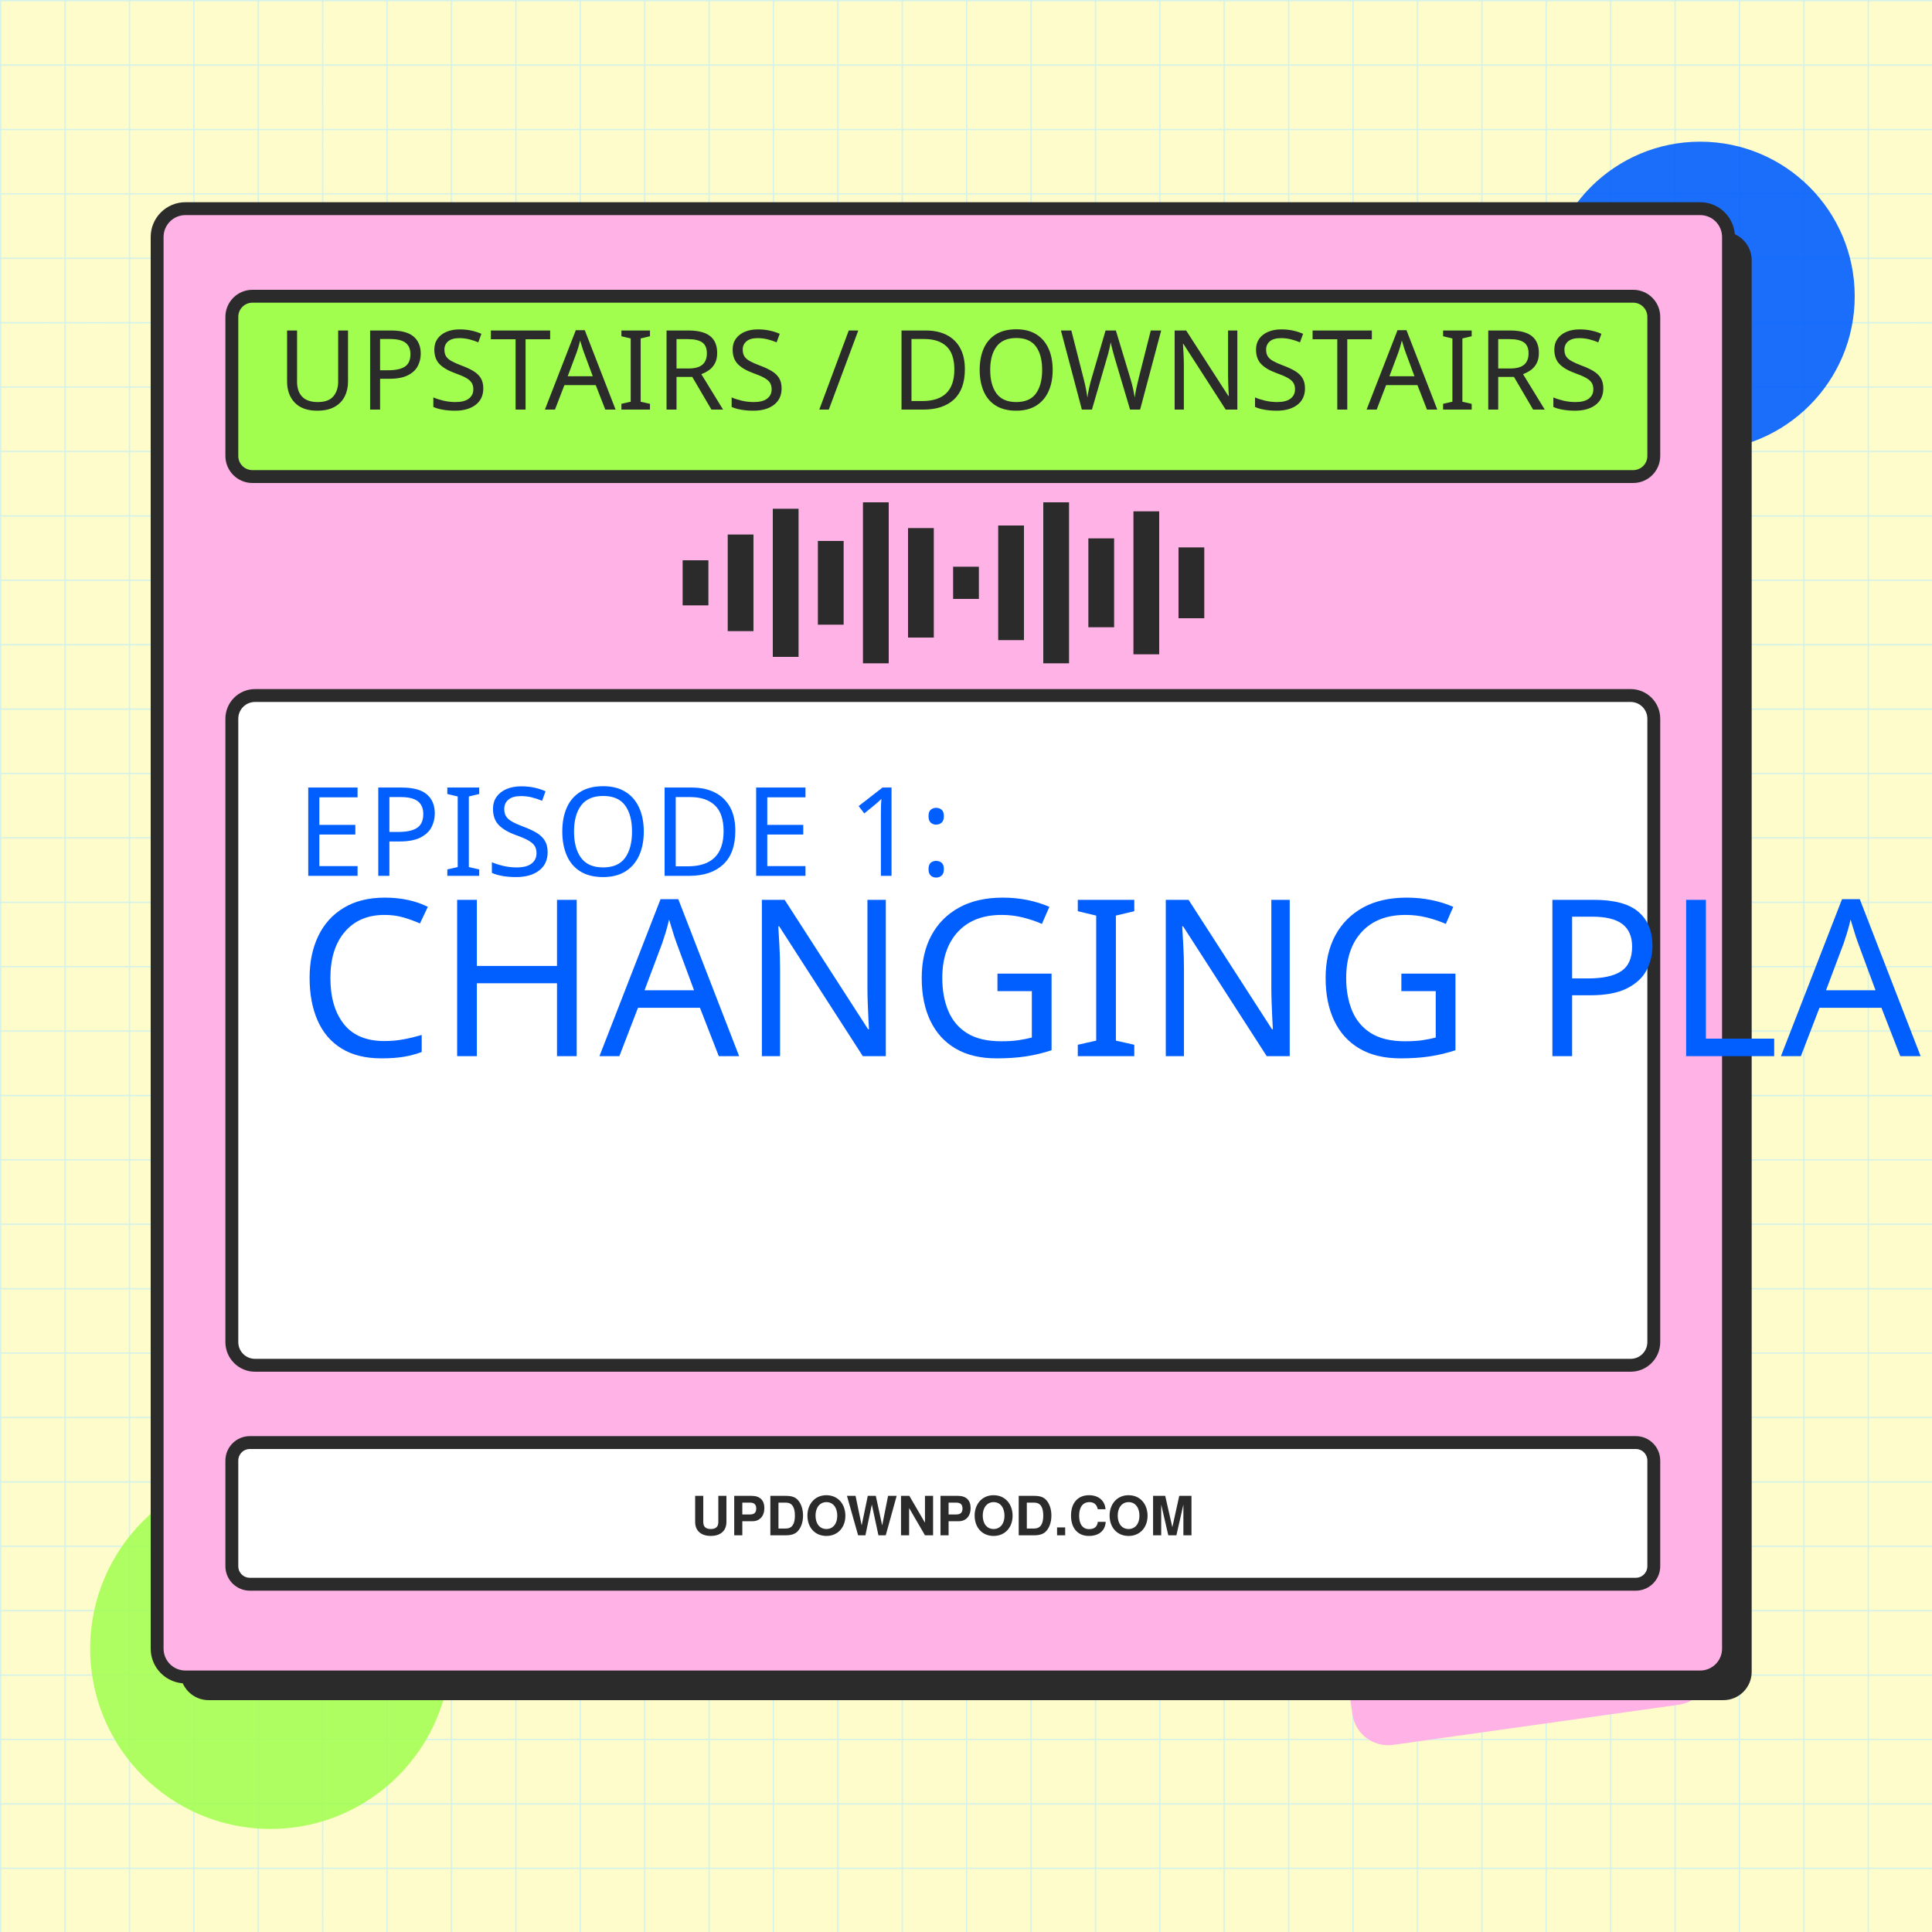
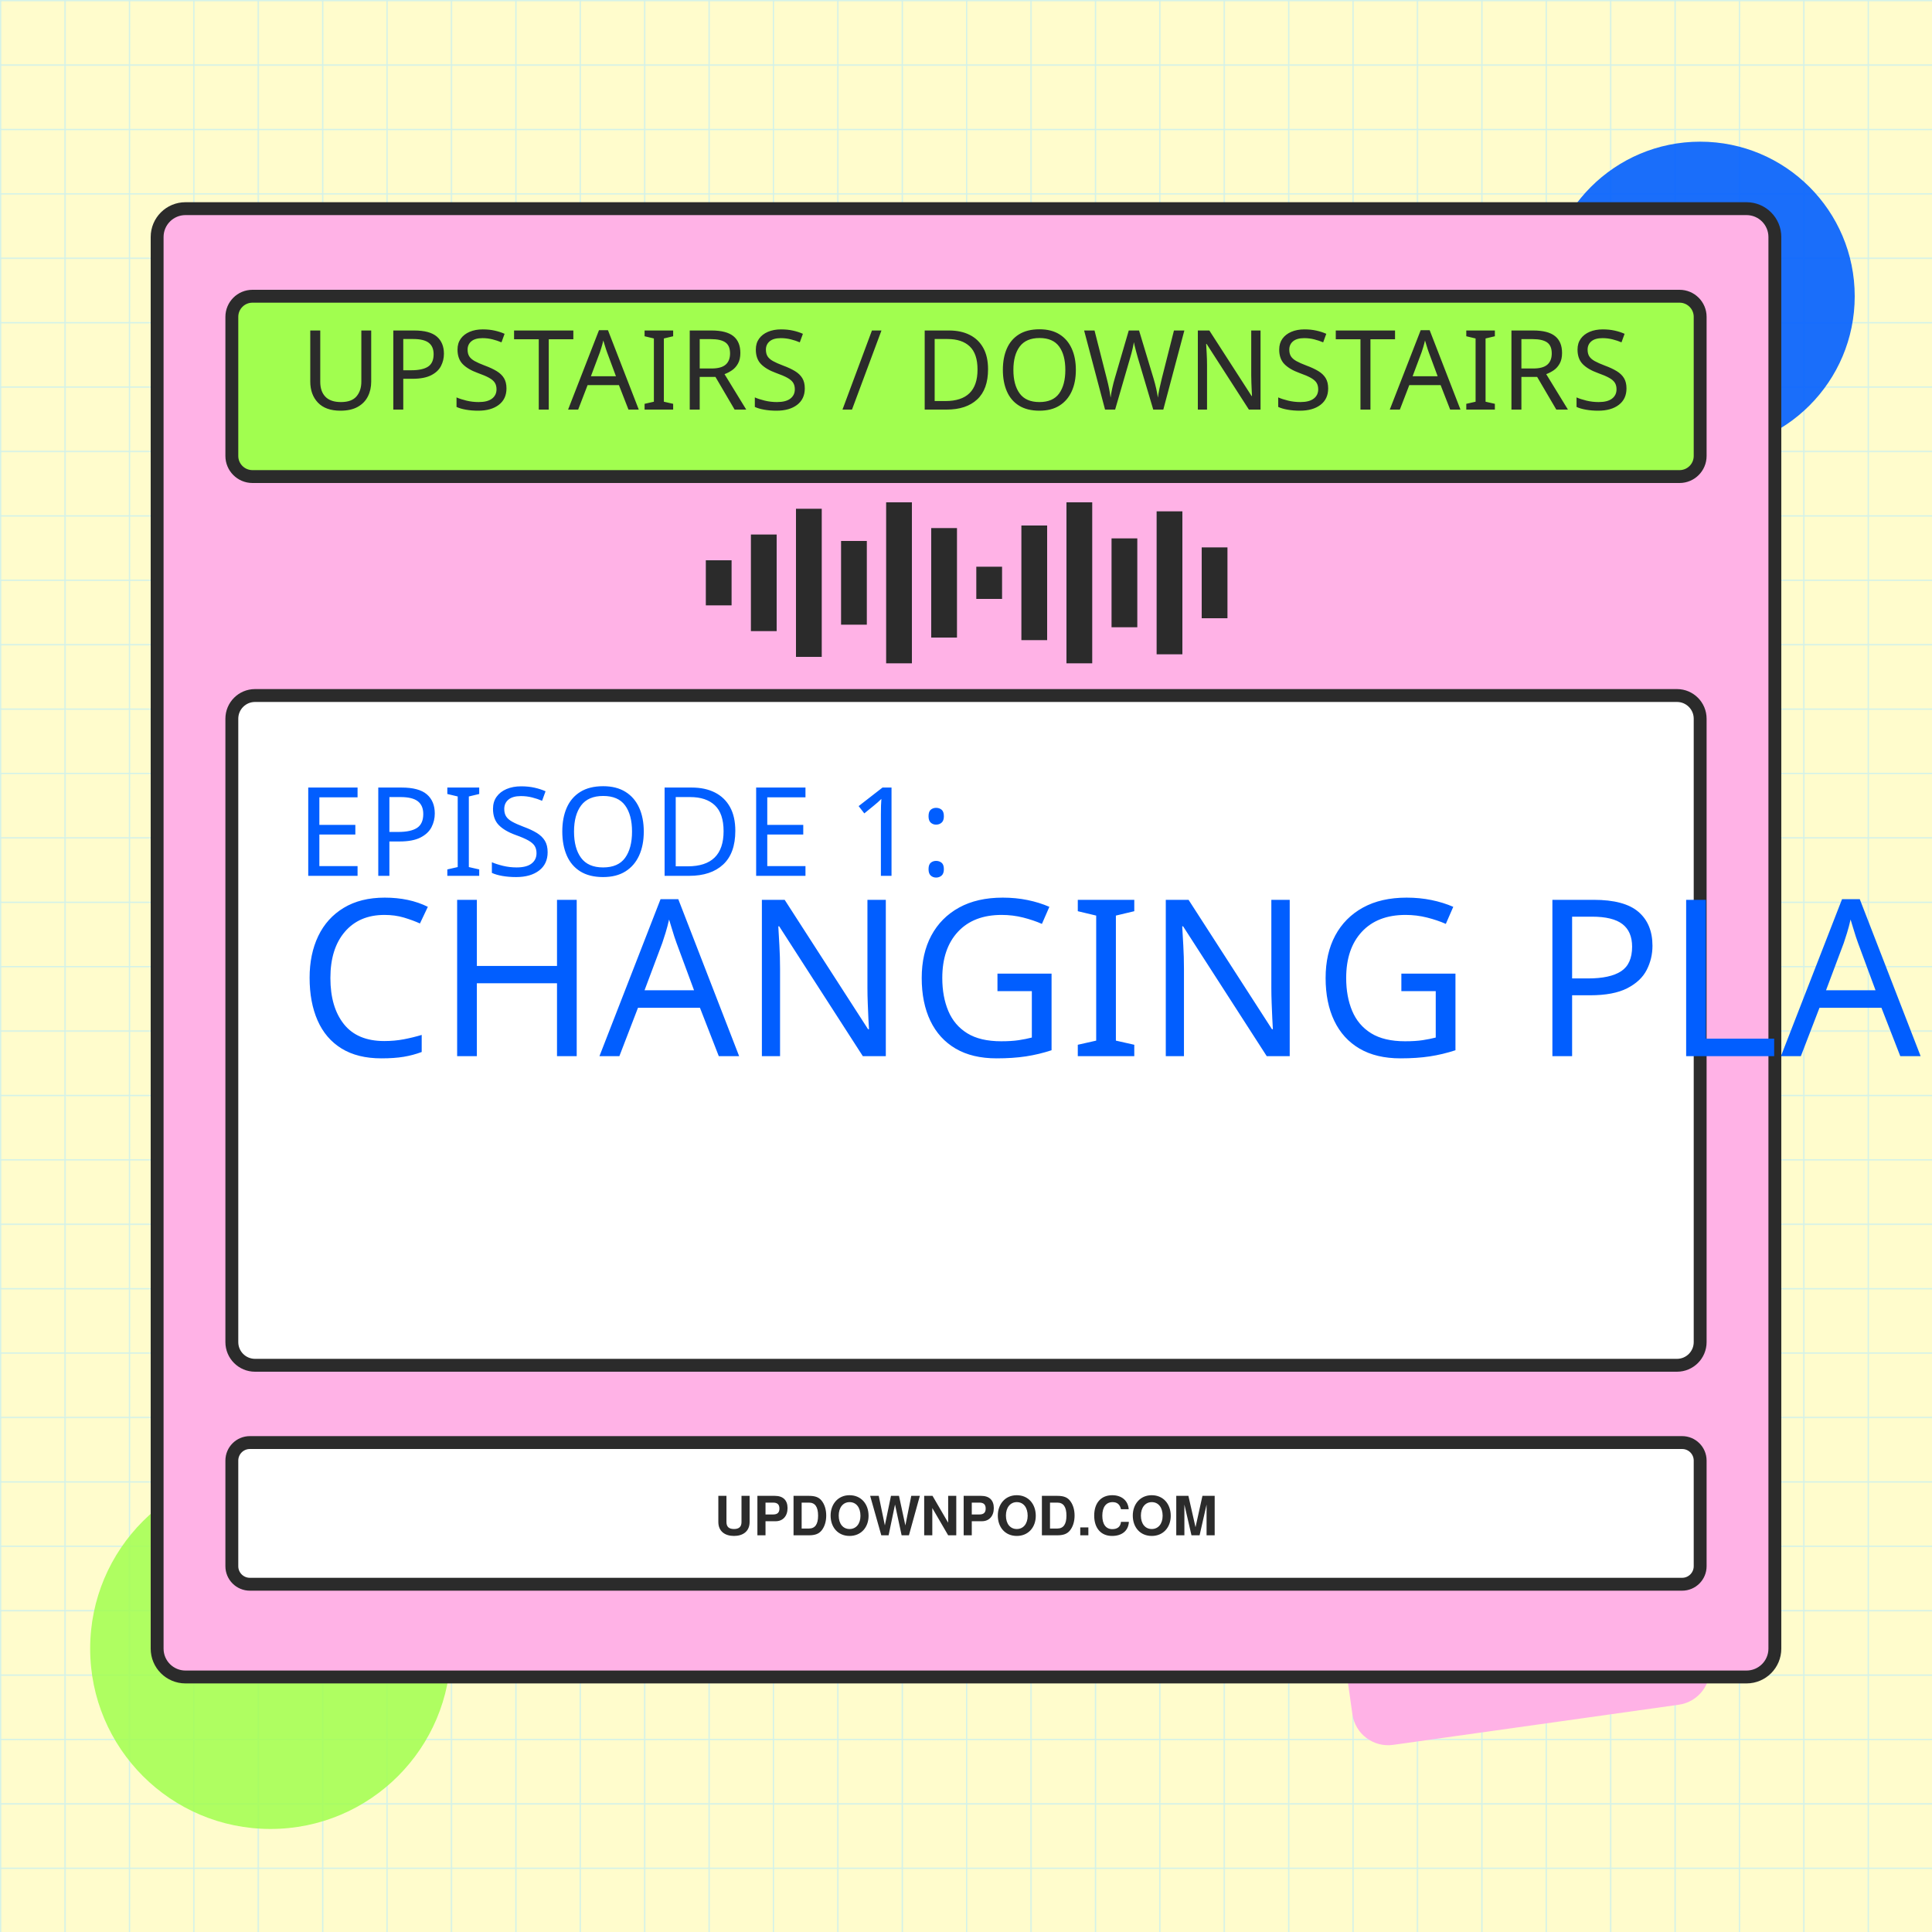
<svg xmlns="http://www.w3.org/2000/svg" width="1500" height="1500" viewBox="0 0 1500 1500" role="img" aria-label="Podcast episode cover art">
  <defs>
    <style>
      .graphite { fill: #2b2b2b; }
      .cream { fill: #fffccc; }
      .green { fill: #a1fe4f; }
      .blush { fill: #ffb2e6; }
      .blue { fill: #015eff; }
      .white { fill: #ffffff; }
      .stroke-graphite { stroke: #2b2b2b; stroke-width: 10; }
      .title {
        font-family: "Jersey 15", "Bungee", "Impact", "Arial Black", sans-serif;
        font-weight: 400;
        letter-spacing: 1px;
      }
      .sans {
        font-family: "Helvetica Neue", "Avenir Next", "Segoe UI", sans-serif;
      }
    </style>
    <pattern id="grid" width="50" height="50" patternUnits="userSpaceOnUse">
      <path d="M 50 0 L 0 0 0 50" fill="none" stroke="#b1e9ff" stroke-width="2" />
    </pattern>
  </defs>
  <rect x="0" y="0" width="1500" height="1500" class="cream" />
  <rect x="0" y="0" width="1500" height="1500" fill="url(#grid)" opacity="0.55" />
  <circle cx="1320" cy="230" r="120" class="blue" opacity="0.9" />
  <circle cx="210" cy="1280" r="140" class="green" opacity="0.85" />
  <rect x="1040" y="1160" width="280" height="180" rx="28" class="blush" transform="rotate(-8 1180 1250)" />
-   <rect x="140" y="180" width="1220" height="1140" rx="22" class="graphite" />
-   <rect x="122" y="162" width="1220" height="1140" rx="22" class="blush stroke-graphite" />
-   <rect x="180" y="230" width="1104" height="140" rx="16" class="green stroke-graphite" />
-   <text x="732" y="318" text-anchor="middle" class="title graphite" font-size="86">
+   <rect x="122" y="162" width="1256" height="1140" rx="22" class="blush stroke-graphite" />
+   <rect x="180" y="230" width="1140" height="140" rx="16" class="green stroke-graphite" />
+   <text x="750" y="318" text-anchor="middle" class="title graphite" font-size="86">
    UPSTAIRS / DOWNSTAIRS
  </text>
-   <g transform="translate(530 390)">
+   <g transform="translate(548 390)">
    <rect x="0" y="45" width="20" height="35" class="graphite" />
    <rect x="35" y="25" width="20" height="75" class="graphite" />
    <rect x="70" y="5" width="20" height="115" class="graphite" />
    <rect x="105" y="30" width="20" height="65" class="graphite" />
    <rect x="140" y="0" width="20" height="125" class="graphite" />
    <rect x="175" y="20" width="20" height="85" class="graphite" />
    <rect x="210" y="50" width="20" height="25" class="graphite" />
    <rect x="245" y="18" width="20" height="89" class="graphite" />
    <rect x="280" y="0" width="20" height="125" class="graphite" />
    <rect x="315" y="28" width="20" height="69" class="graphite" />
    <rect x="350" y="7" width="20" height="111" class="graphite" />
    <rect x="385" y="35" width="20" height="55" class="graphite" />
  </g>
-   <rect x="180" y="540" width="1104" height="520" rx="18" class="white stroke-graphite" />
+   <rect x="180" y="540" width="1140" height="520" rx="18" class="white stroke-graphite" />
  <text x="230" y="680" class="title blue" font-size="96">EPISODE 1:</text>
  <text x="230" y="820" class="title blue" font-size="170">CHANGING PLANS</text>
-   <rect x="180" y="1120" width="1104" height="110" rx="14" class="white stroke-graphite" />
-   <text x="732" y="1192" text-anchor="middle" class="sans graphite" font-size="42" font-weight="800">
+   <rect x="180" y="1120" width="1140" height="110" rx="14" class="white stroke-graphite" />
+   <text x="750" y="1192" text-anchor="middle" class="sans graphite" font-size="42" font-weight="800">
    UPDOWNPOD.COM
  </text>
</svg>
